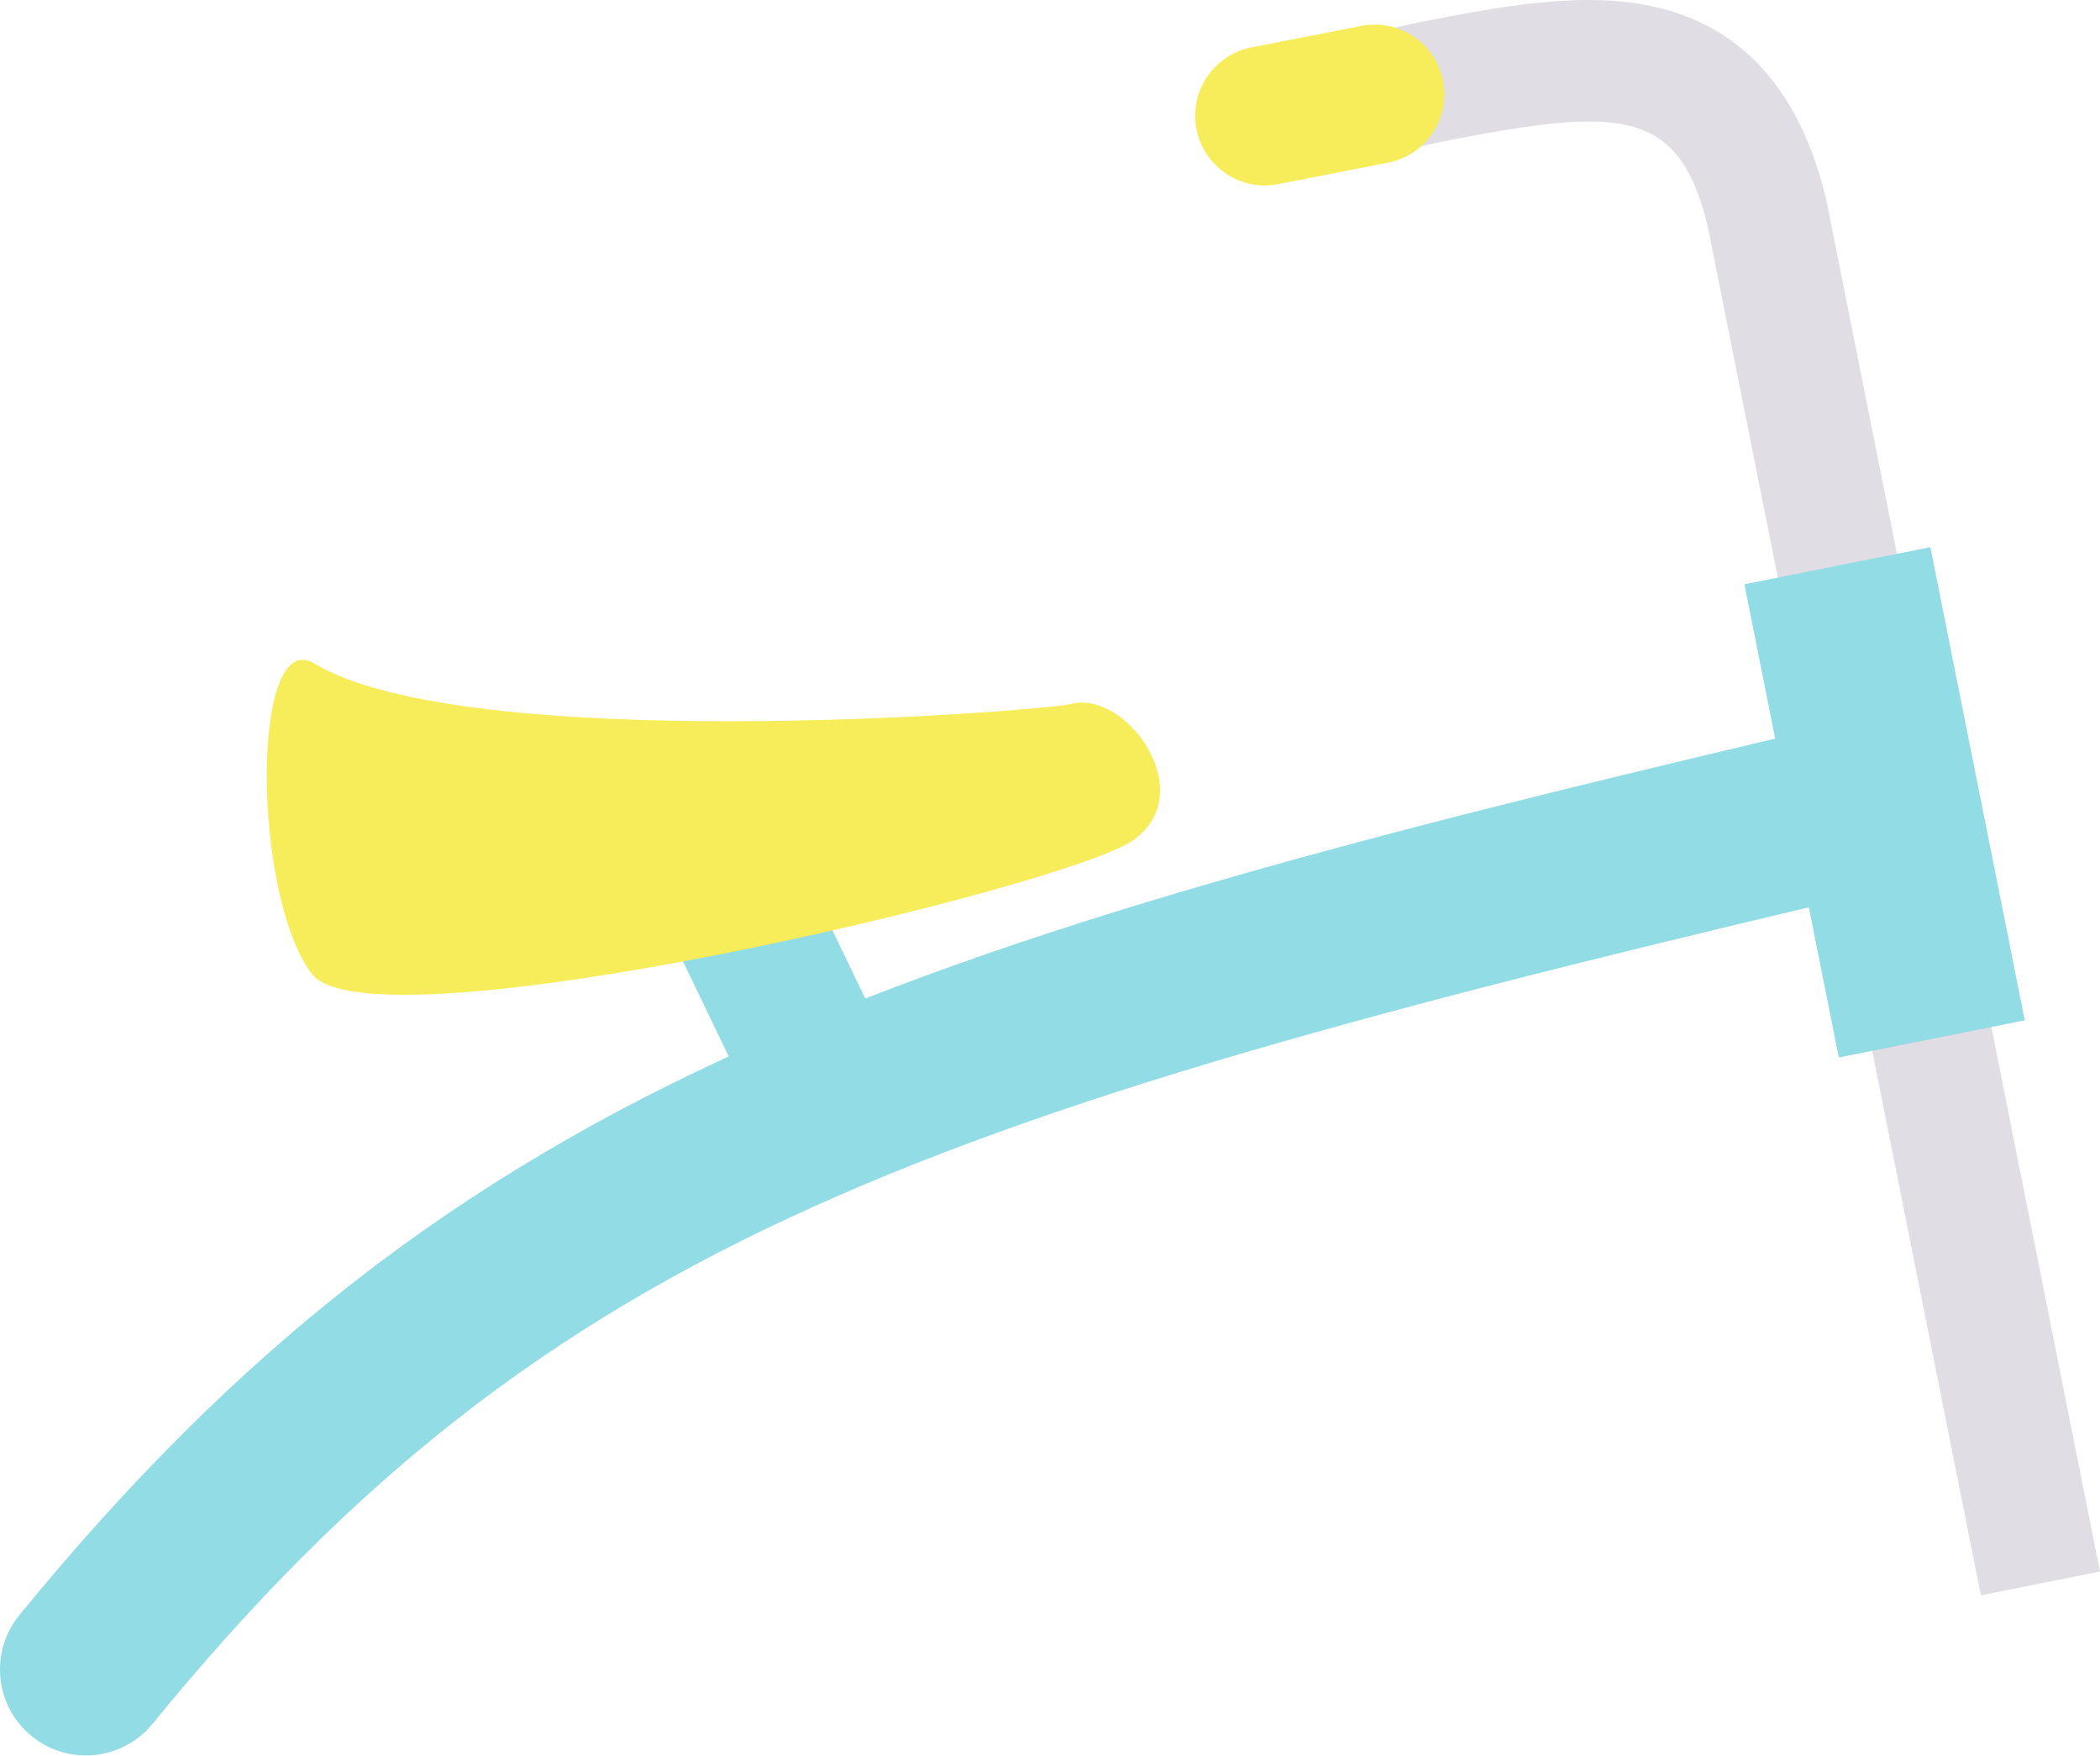
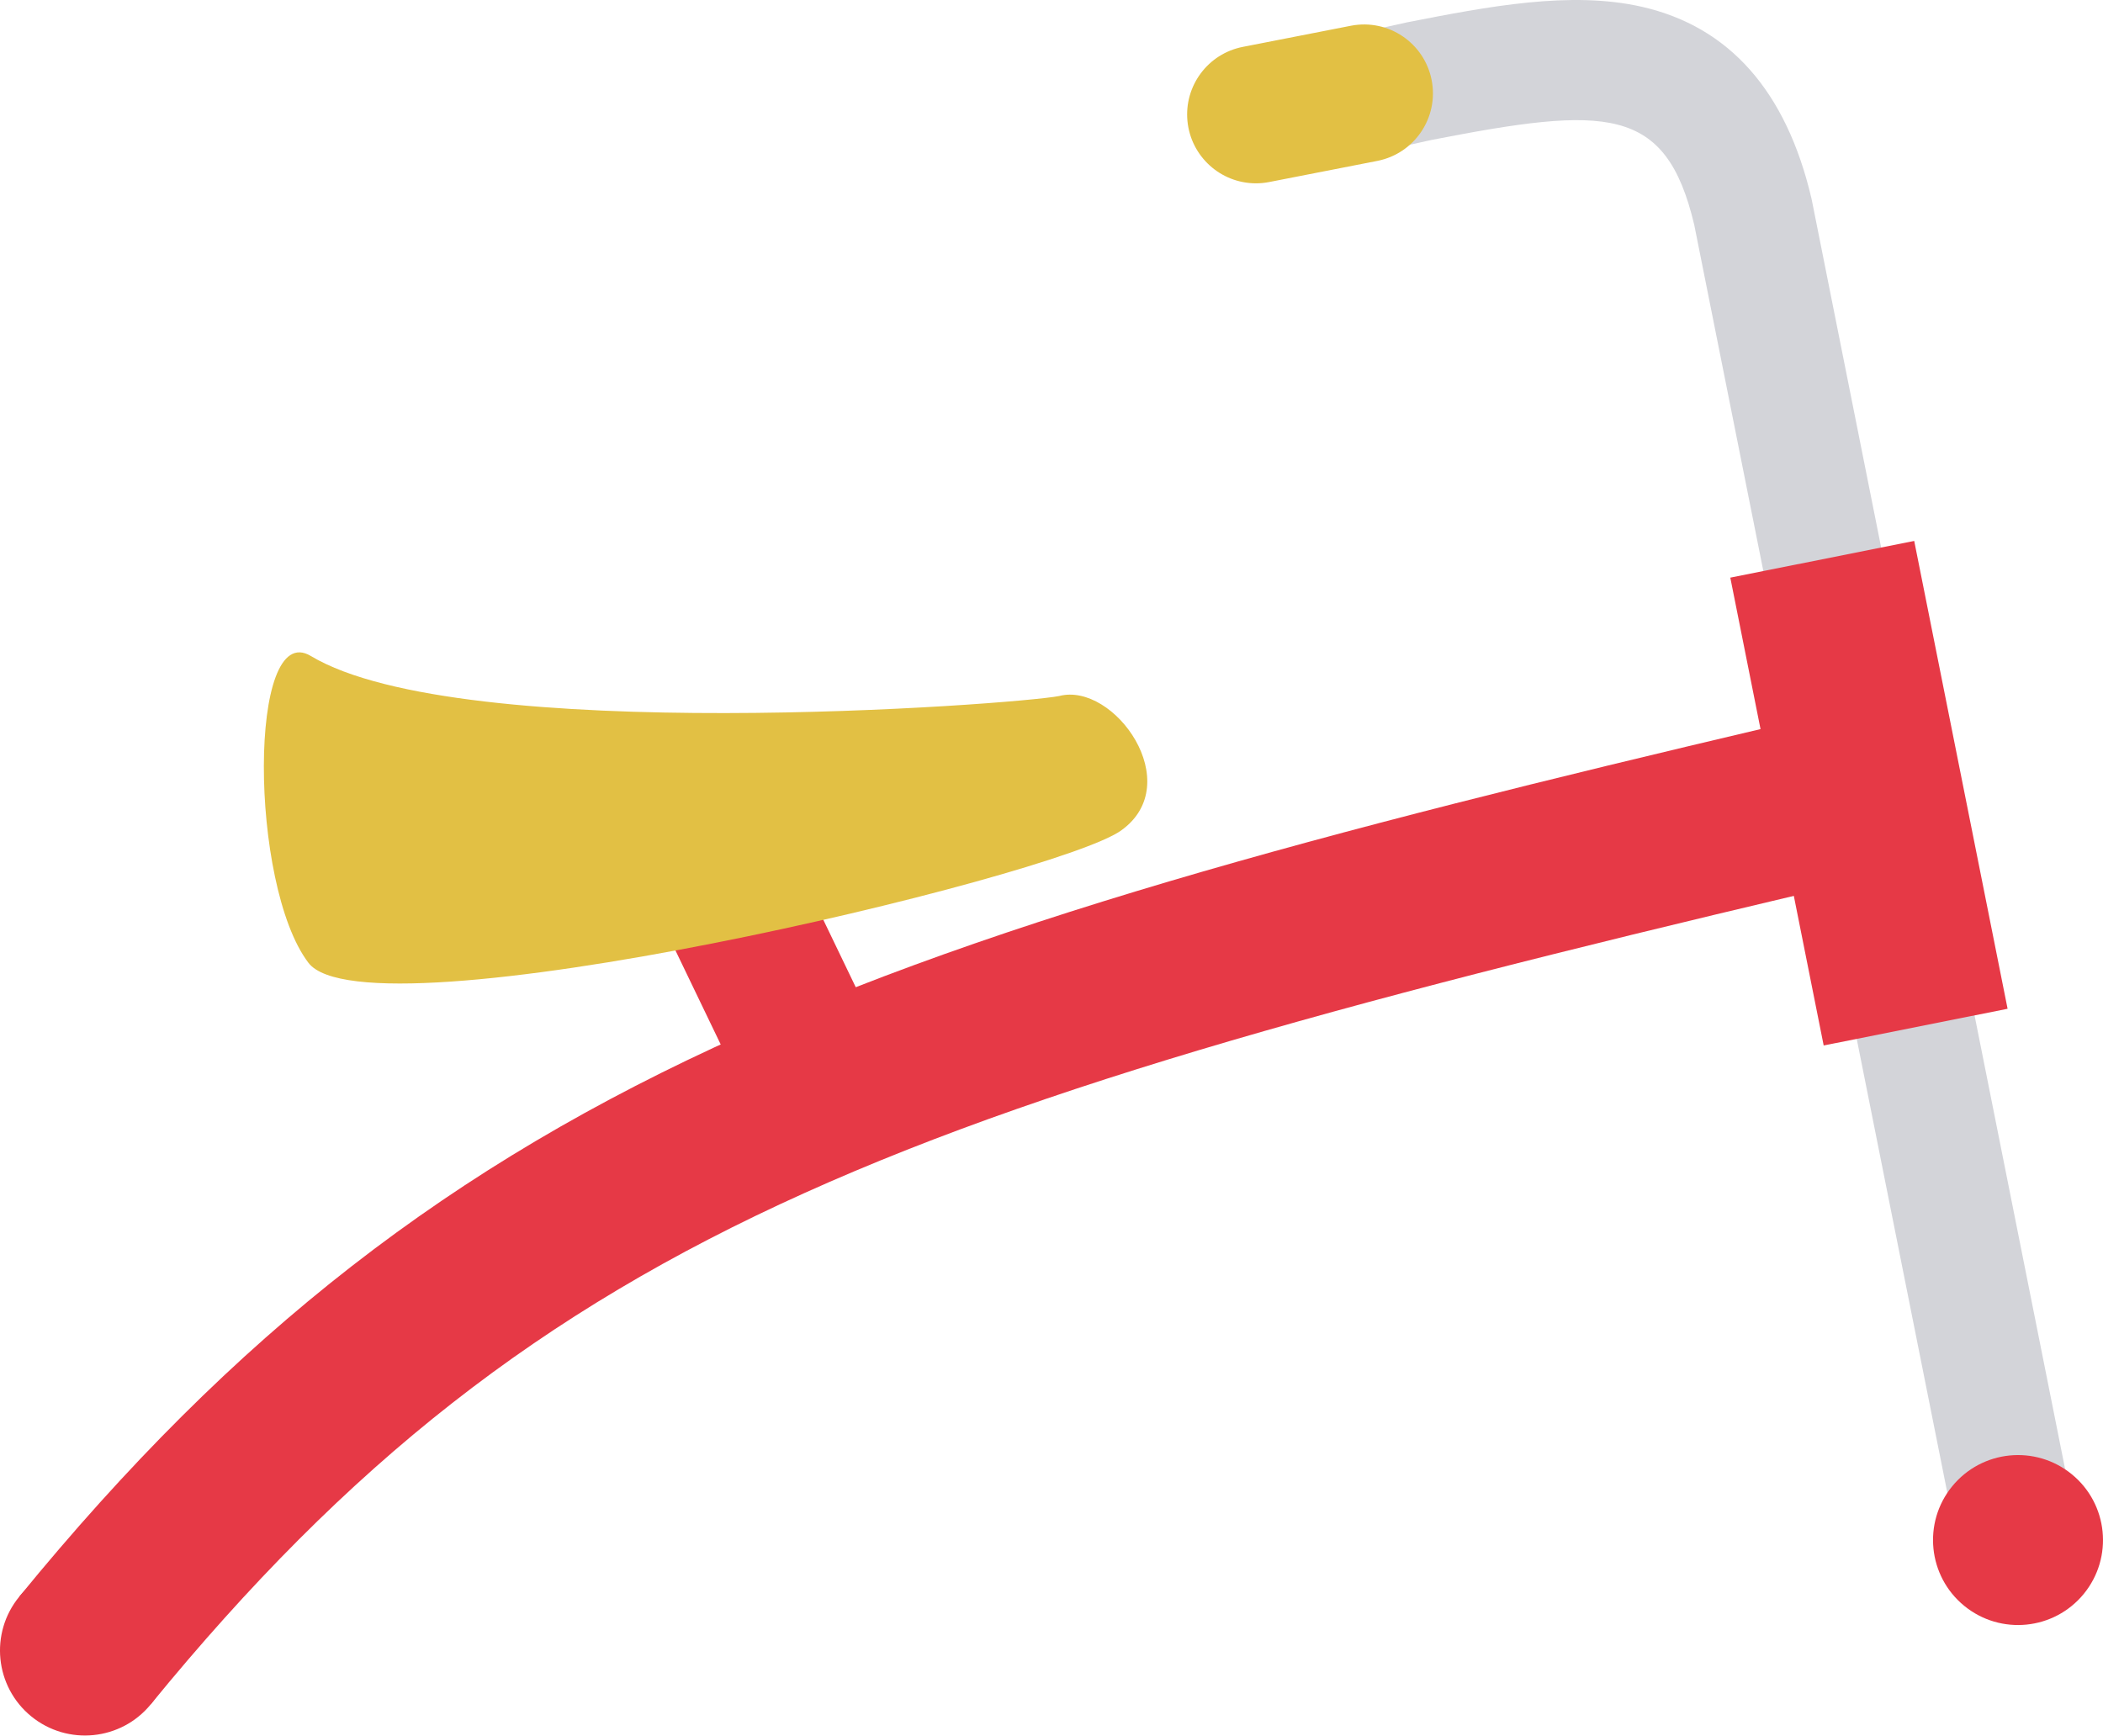
- <svg xmlns="http://www.w3.org/2000/svg" viewBox="0 0 1186.329 991.449">
+ <svg xmlns="http://www.w3.org/2000/svg" viewBox="0 0 1201.224 991.449">
  <defs>
-     <style>.cls-1{fill:#92dce5;}.cls-2{fill:#f7ec59;}.cls-3{fill:#e1dde4;}</style>
+     <style>.cls-1{fill:#e63946;}.cls-2{fill:#e2c044;}.cls-3{fill:#d3d4d9;}</style>
  </defs>
  <g id="レイヤー_2" data-name="レイヤー 2">
-     <g id="レイヤー_1-2" data-name="レイヤー 1">
+     <g id="編集モード">
      <rect class="cls-1" x="387.613" y="441.268" width="83.69" height="191.766" transform="translate(-190.4558 239.3716) rotate(-25.6997)" />
      <path class="cls-1" d="M86.131,973.62,10.959,912.19C133.819,761.846,257.13,665.903,423.279,591.385c167.424-75.09,377.526-127.057,634.795-187.189l22.096,94.534C525.3,628.419,311.073,698.359,86.131,973.62Z" />
+       <path class="cls-2" d="M177.544,374.75c-35.888-21.553-35.195,130.73-1.394,175.241s426.158-48.613,464.09-75.462-3.903-85.176-35.289-76.903C580.152,402.49,263.457,426.346,177.544,374.75Z" />
+       <path class="cls-3" d="M1119.036,886.503,967.743,128.447c-16.228-68.433-50.116-67.956-150.096-48.489l-30.921,6.831L771.924,19.778l32.181-7.097C849.786,3.777,897.019-5.422,937.894,3.893c49.862,11.372,82.428,48.187,96.789,109.424l.242,1.12,151.409,758.635Z" />
+       <path class="cls-2" d="M717.38,104.73a39.339,39.339,0,0,1-7.506-77.946L771.777,14.68a39.335,39.335,0,0,1,15.097,77.207L724.971,103.991A39.514,39.514,0,0,1,717.38,104.73Z" />
+       <rect class="cls-1" x="1013.973" y="316.872" width="107.122" height="272.531" transform="translate(-68.0413 217.6994) rotate(-11.2867)" />
+       <path class="cls-1" d="M1115.09,849.071a48.545,48.545,0,1,0,68.308-6.871A48.55,48.55,0,0,0,1115.09,849.071Z" />
      <path class="cls-1" d="M10.955,912.187a48.545,48.545,0,1,0,68.308-6.871A48.55,48.55,0,0,0,10.955,912.187Z" />
-       <path class="cls-2" d="M177.544,374.75c-35.888-21.553-35.195,130.73-1.394,175.241s426.158-48.613,464.09-75.462-3.903-85.176-35.289-76.903C580.152,402.49,263.457,426.346,177.544,374.75Z" />
-       <path class="cls-3" d="M1119.031,901.005,964.844,128.447c-16.228-68.433-50.116-67.956-150.096-48.489l-30.921,6.831L769.024,19.778l32.181-7.097C846.887,3.777,894.119-5.422,934.995,3.893c49.862,11.372,82.428,48.187,96.789,109.424l.242,1.12,154.303,773.134Z" />
-       <path class="cls-2" d="M714.48,104.73a39.339,39.339,0,0,1-7.506-77.946L768.877,14.68a39.335,39.335,0,1,1,15.097,77.207L722.071,103.991A39.513,39.513,0,0,1,714.48,104.73Z" />
-       <rect class="cls-1" x="1011.073" y="316.872" width="107.122" height="272.531" transform="translate(-68.0974 217.1318) rotate(-11.2867)" />
    </g>
  </g>
</svg>
